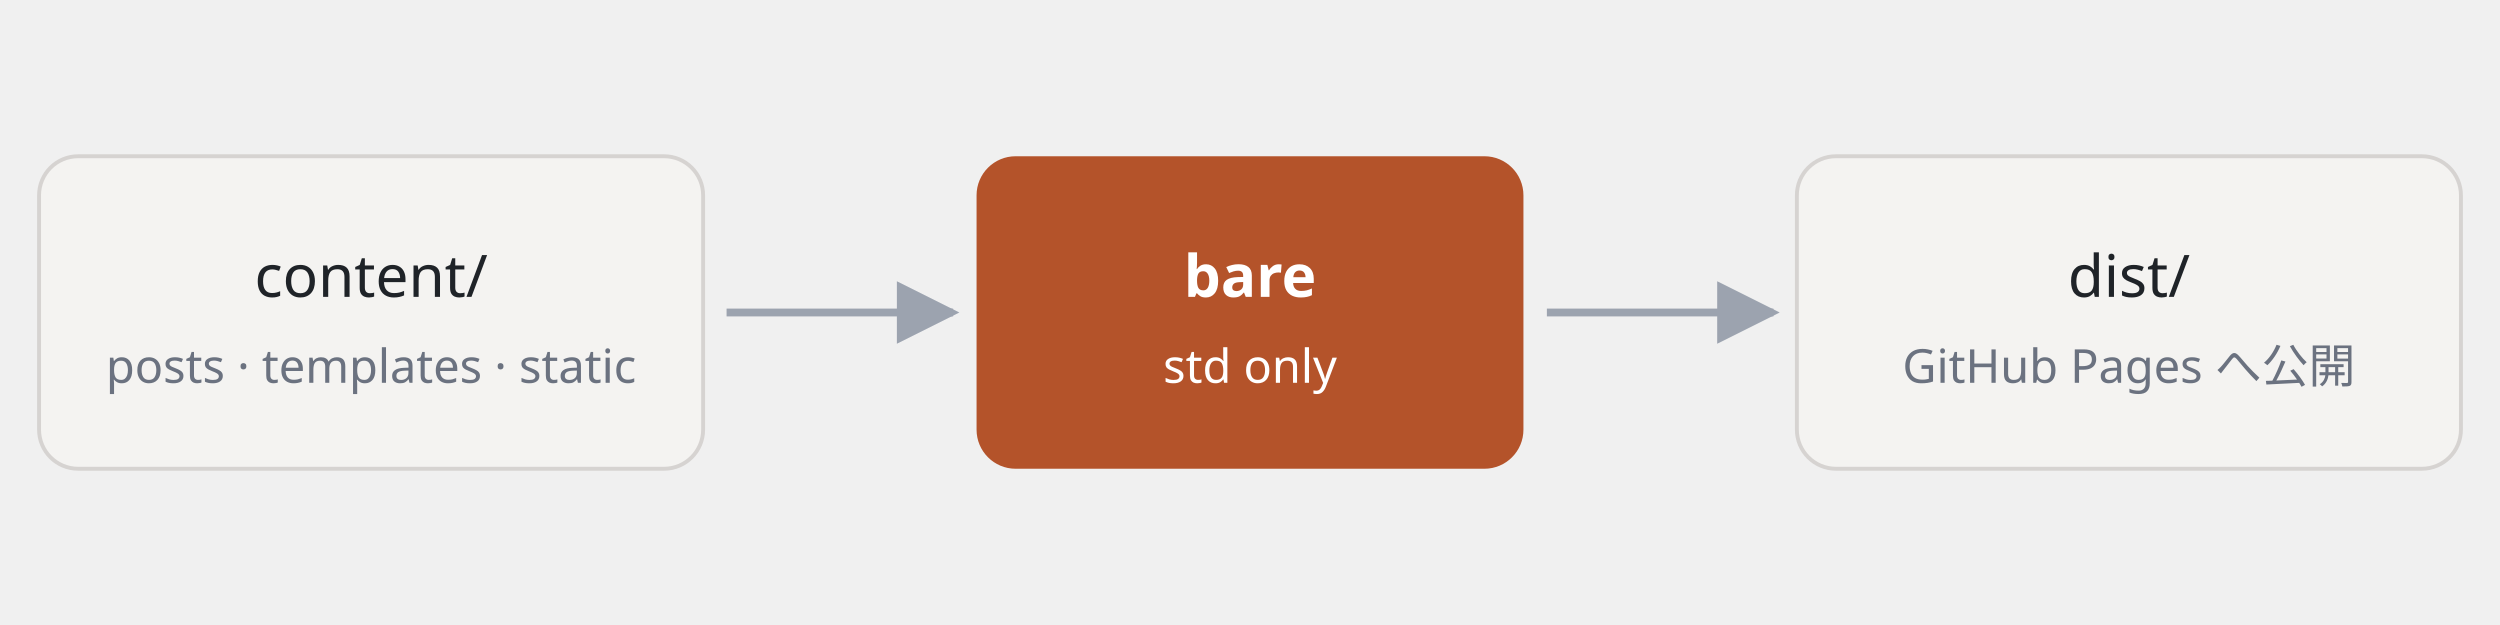
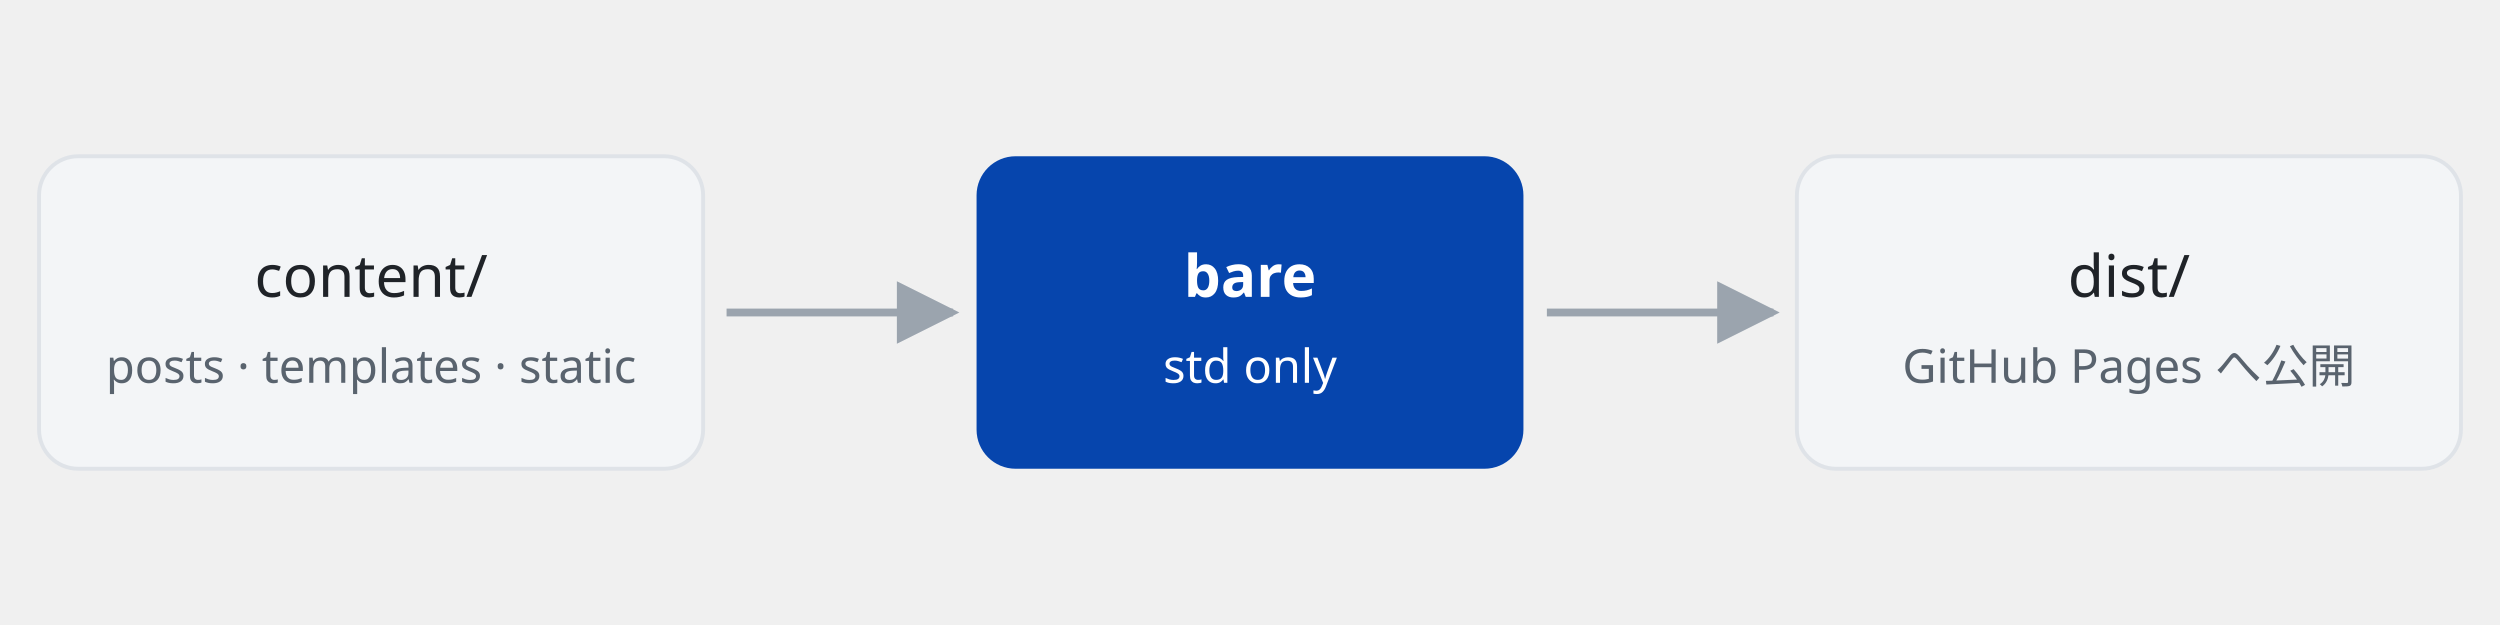
<svg xmlns="http://www.w3.org/2000/svg" viewBox="0 0 640 160" font-family="system-ui, sans-serif" font-size="15">
  <style>
-     .box { fill: #f4f3f1; stroke: #d6d3d1; }
-     .core { fill: #b4532a; }
+     .box { fill: #f3f5f7; stroke: #dfe3e8; }
+     .core { fill: #0645ad; }
    .label { fill: #1f2328; }
-     .sub { fill: #6b7280; font-size: 12px; }
-     .arrow { stroke: #9ca3af; stroke-width: 2; fill: none; }
+     .sub { fill: #59636e; font-size: 12px; }
+     .arrow { stroke: #9ba4ae; stroke-width: 2; fill: none; }
    @media (prefers-color-scheme: dark) {
-       .box { fill: #222; stroke: #3a3a3a; }
-       .core { fill: #f08a5d; }
-       .label { fill: #e7e5e4; }
+       .box { fill: #1d2025; stroke: #2d3239; }
+       .core { fill: #2f63c4; }
+       .label { fill: #e3e6ea; }
+       .sub { fill: #9ba4ae; }
    }
  </style>
  <defs>
    <marker id="head" viewBox="0 0 10 10" refX="9" refY="5" markerWidth="8" markerHeight="8" orient="auto">
-       <path d="M0 0L10 5L0 10z" fill="#9ca3af" />
+       <path d="M0 0L10 5L0 10z" fill="#9ba4ae" />
    </marker>
  </defs>
  <rect class="box" x="10" y="40" width="170" height="80" rx="10" />
  <text class="label" x="95" y="76" text-anchor="middle">content/</text>
  <text class="sub" x="95" y="98" text-anchor="middle">posts · templates · static</text>
  <path class="arrow" d="M186 80H244" marker-end="url(#head)" />
  <rect class="core" x="250" y="40" width="140" height="80" rx="10" />
  <text x="320" y="76" text-anchor="middle" fill="#fff" font-weight="700">bare</text>
  <text x="320" y="98" text-anchor="middle" fill="#fff" font-size="12">std only</text>
  <path class="arrow" d="M396 80H454" marker-end="url(#head)" />
  <rect class="box" x="460" y="40" width="170" height="80" rx="10" />
  <text class="label" x="545" y="76" text-anchor="middle">dist/</text>
  <text class="sub" x="545" y="98" text-anchor="middle">GitHub Pages へ公開</text>
</svg>
